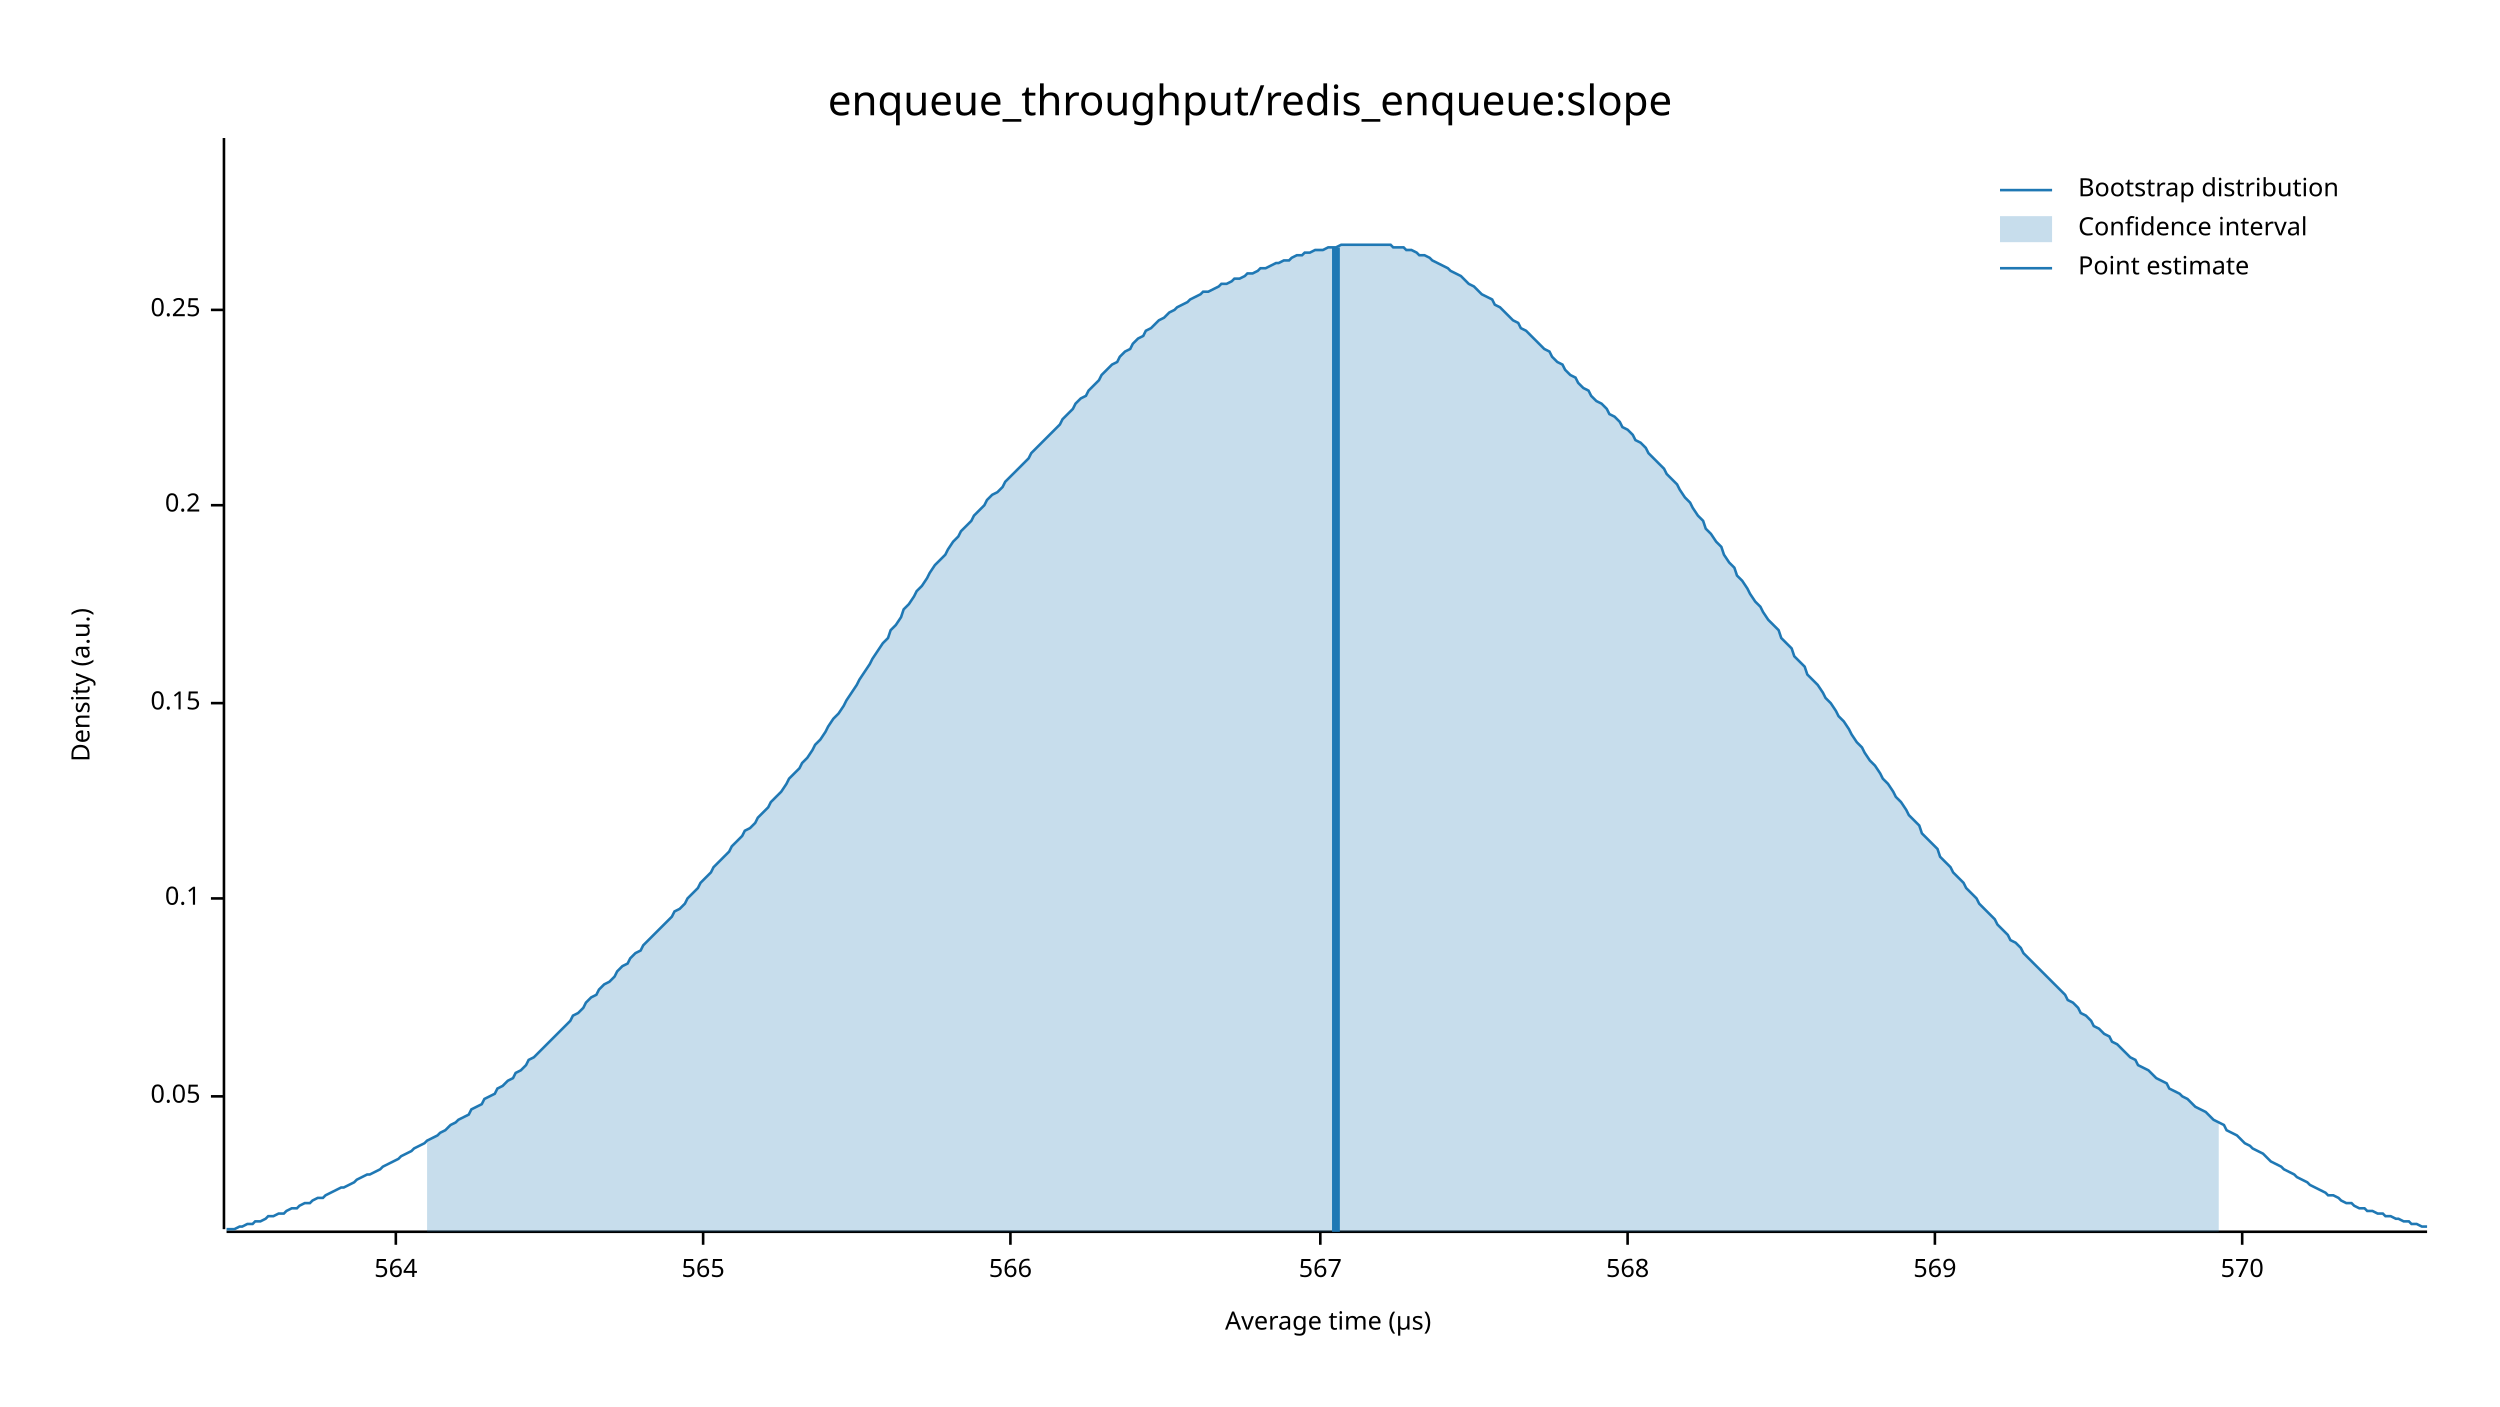
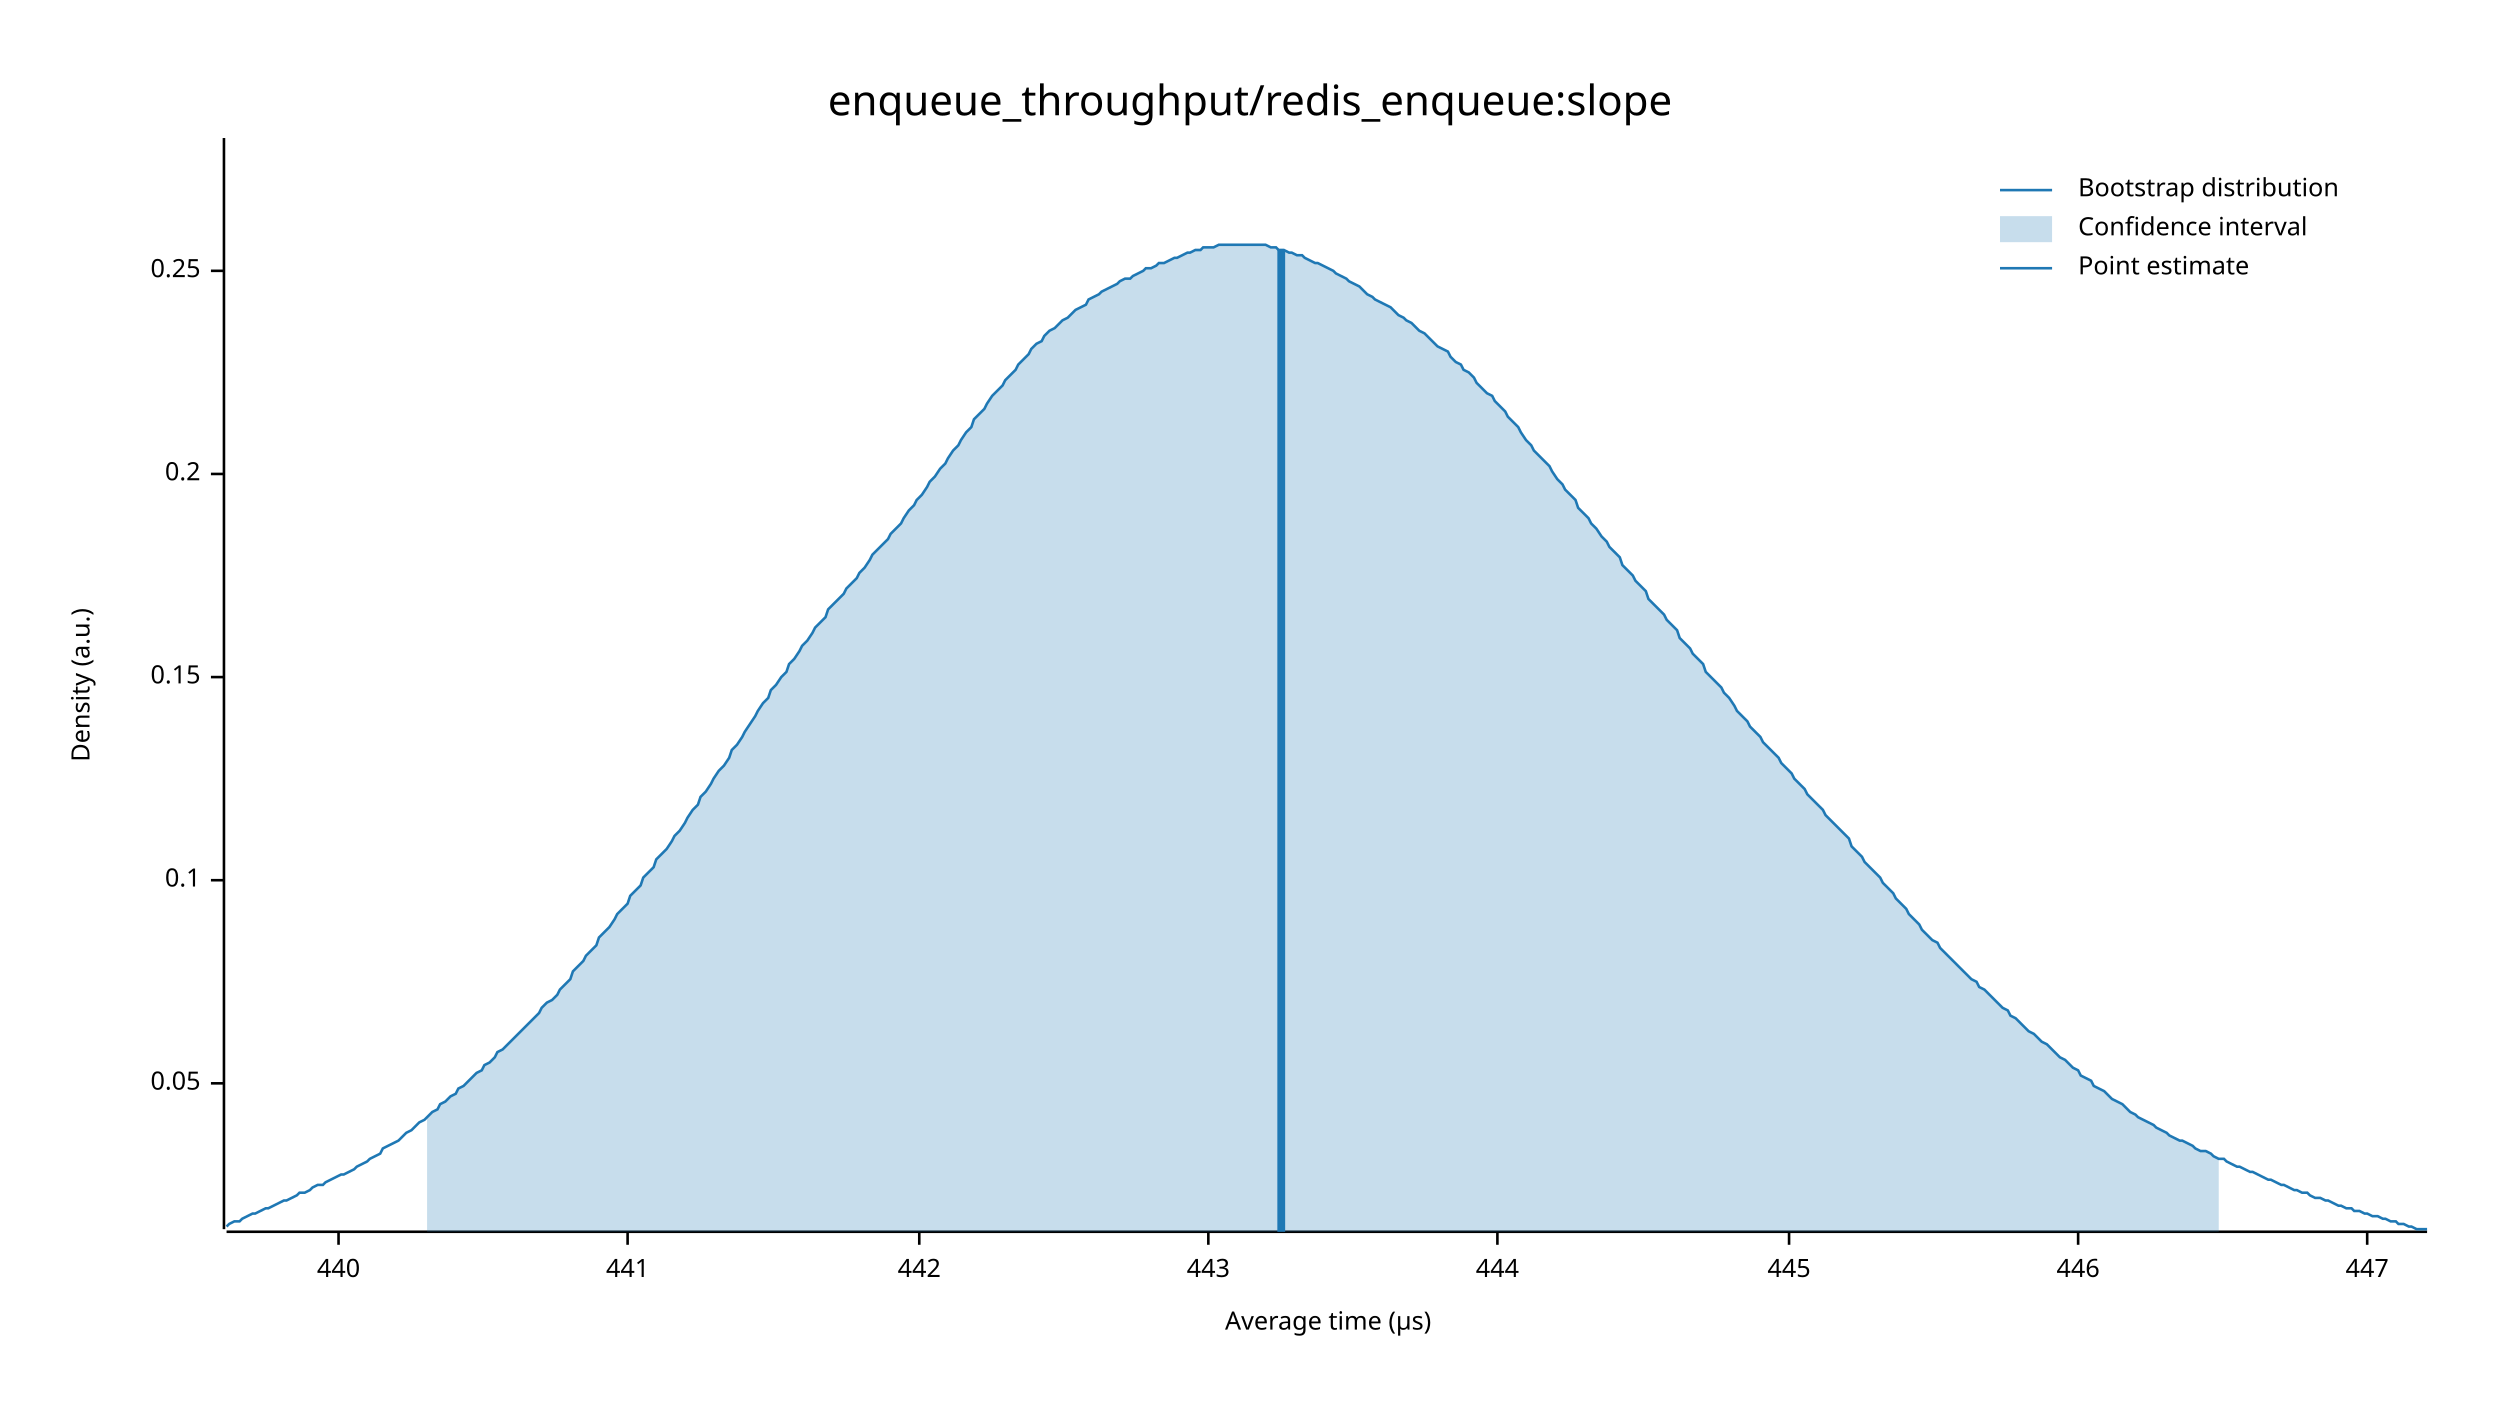
<svg xmlns="http://www.w3.org/2000/svg" width="960" height="540" viewBox="0 0 960 540">
  <text x="480" y="32" dy="0.76em" text-anchor="middle" font-family="sans-serif" font-size="16.129" opacity="1" fill="#000000">
enqueue_throughput/redis_enqueue:slope
</text>
  <text x="27" y="263" dy="0.76em" text-anchor="middle" font-family="sans-serif" font-size="9.677" opacity="1" fill="#000000" transform="rotate(270, 27, 263)">
Density (a.u.)
</text>
  <text x="510" y="513" dy="-0.5ex" text-anchor="middle" font-family="sans-serif" font-size="9.677" opacity="1" fill="#000000">
Average time (µs)
</text>
  <polyline fill="none" opacity="1" stroke="#000000" stroke-width="1" points="86,53 86,472 " />
-   <text x="77" y="421" dy="0.5ex" text-anchor="end" font-family="sans-serif" font-size="9.677" opacity="1" fill="#000000">
+   <text x="77" y="416" dy="0.5ex" text-anchor="end" font-family="sans-serif" font-size="9.677" opacity="1" fill="#000000">
0.05
</text>
-   <polyline fill="none" opacity="1" stroke="#000000" stroke-width="1" points="81,421 86,421 " />
-   <text x="77" y="345" dy="0.5ex" text-anchor="end" font-family="sans-serif" font-size="9.677" opacity="1" fill="#000000">
+   <polyline fill="none" opacity="1" stroke="#000000" stroke-width="1" points="81,416 86,416 " />
+   <text x="77" y="338" dy="0.5ex" text-anchor="end" font-family="sans-serif" font-size="9.677" opacity="1" fill="#000000">
0.1
</text>
-   <polyline fill="none" opacity="1" stroke="#000000" stroke-width="1" points="81,345 86,345 " />
-   <text x="77" y="270" dy="0.5ex" text-anchor="end" font-family="sans-serif" font-size="9.677" opacity="1" fill="#000000">
+   <polyline fill="none" opacity="1" stroke="#000000" stroke-width="1" points="81,338 86,338 " />
+   <text x="77" y="260" dy="0.5ex" text-anchor="end" font-family="sans-serif" font-size="9.677" opacity="1" fill="#000000">
0.15
</text>
-   <polyline fill="none" opacity="1" stroke="#000000" stroke-width="1" points="81,270 86,270 " />
-   <text x="77" y="194" dy="0.5ex" text-anchor="end" font-family="sans-serif" font-size="9.677" opacity="1" fill="#000000">
+   <polyline fill="none" opacity="1" stroke="#000000" stroke-width="1" points="81,260 86,260 " />
+   <text x="77" y="182" dy="0.5ex" text-anchor="end" font-family="sans-serif" font-size="9.677" opacity="1" fill="#000000">
0.2
</text>
-   <polyline fill="none" opacity="1" stroke="#000000" stroke-width="1" points="81,194 86,194 " />
-   <text x="77" y="119" dy="0.5ex" text-anchor="end" font-family="sans-serif" font-size="9.677" opacity="1" fill="#000000">
+   <polyline fill="none" opacity="1" stroke="#000000" stroke-width="1" points="81,182 86,182 " />
+   <text x="77" y="104" dy="0.5ex" text-anchor="end" font-family="sans-serif" font-size="9.677" opacity="1" fill="#000000">
0.25
</text>
-   <polyline fill="none" opacity="1" stroke="#000000" stroke-width="1" points="81,119 86,119 " />
+   <polyline fill="none" opacity="1" stroke="#000000" stroke-width="1" points="81,104 86,104 " />
  <polyline fill="none" opacity="1" stroke="#000000" stroke-width="1" points="87,473 932,473 " />
-   <text x="152" y="483" dy="0.76em" text-anchor="middle" font-family="sans-serif" font-size="9.677" opacity="1" fill="#000000">
- 564
+   <text x="130" y="483" dy="0.76em" text-anchor="middle" font-family="sans-serif" font-size="9.677" opacity="1" fill="#000000">
+ 440
</text>
-   <polyline fill="none" opacity="1" stroke="#000000" stroke-width="1" points="152,473 152,478 " />
-   <text x="270" y="483" dy="0.76em" text-anchor="middle" font-family="sans-serif" font-size="9.677" opacity="1" fill="#000000">
- 565
+   <polyline fill="none" opacity="1" stroke="#000000" stroke-width="1" points="130,473 130,478 " />
+   <text x="241" y="483" dy="0.76em" text-anchor="middle" font-family="sans-serif" font-size="9.677" opacity="1" fill="#000000">
+ 441
</text>
-   <polyline fill="none" opacity="1" stroke="#000000" stroke-width="1" points="270,473 270,478 " />
-   <text x="388" y="483" dy="0.76em" text-anchor="middle" font-family="sans-serif" font-size="9.677" opacity="1" fill="#000000">
- 566
+   <polyline fill="none" opacity="1" stroke="#000000" stroke-width="1" points="241,473 241,478 " />
+   <text x="353" y="483" dy="0.76em" text-anchor="middle" font-family="sans-serif" font-size="9.677" opacity="1" fill="#000000">
+ 442
</text>
-   <polyline fill="none" opacity="1" stroke="#000000" stroke-width="1" points="388,473 388,478 " />
-   <text x="507" y="483" dy="0.76em" text-anchor="middle" font-family="sans-serif" font-size="9.677" opacity="1" fill="#000000">
- 567
+   <polyline fill="none" opacity="1" stroke="#000000" stroke-width="1" points="353,473 353,478 " />
+   <text x="464" y="483" dy="0.76em" text-anchor="middle" font-family="sans-serif" font-size="9.677" opacity="1" fill="#000000">
+ 443
</text>
-   <polyline fill="none" opacity="1" stroke="#000000" stroke-width="1" points="507,473 507,478 " />
-   <text x="625" y="483" dy="0.76em" text-anchor="middle" font-family="sans-serif" font-size="9.677" opacity="1" fill="#000000">
- 568
+   <polyline fill="none" opacity="1" stroke="#000000" stroke-width="1" points="464,473 464,478 " />
+   <text x="575" y="483" dy="0.76em" text-anchor="middle" font-family="sans-serif" font-size="9.677" opacity="1" fill="#000000">
+ 444
</text>
-   <polyline fill="none" opacity="1" stroke="#000000" stroke-width="1" points="625,473 625,478 " />
-   <text x="743" y="483" dy="0.76em" text-anchor="middle" font-family="sans-serif" font-size="9.677" opacity="1" fill="#000000">
- 569
+   <polyline fill="none" opacity="1" stroke="#000000" stroke-width="1" points="575,473 575,478 " />
+   <text x="687" y="483" dy="0.76em" text-anchor="middle" font-family="sans-serif" font-size="9.677" opacity="1" fill="#000000">
+ 445
</text>
-   <polyline fill="none" opacity="1" stroke="#000000" stroke-width="1" points="743,473 743,478 " />
-   <text x="861" y="483" dy="0.76em" text-anchor="middle" font-family="sans-serif" font-size="9.677" opacity="1" fill="#000000">
- 570
+   <polyline fill="none" opacity="1" stroke="#000000" stroke-width="1" points="687,473 687,478 " />
+   <text x="798" y="483" dy="0.76em" text-anchor="middle" font-family="sans-serif" font-size="9.677" opacity="1" fill="#000000">
+ 446
</text>
-   <polyline fill="none" opacity="1" stroke="#000000" stroke-width="1" points="861,473 861,478 " />
-   <polyline fill="none" opacity="1" stroke="#1F78B4" stroke-width="1" points="87,472 88,472 90,472 92,471 93,471 95,470 97,470 98,469 100,469 102,468 103,467 105,467 107,466 109,466 110,465 112,464 114,464 115,463 117,462 119,462 120,461 122,460 124,460 125,459 127,458 129,457 131,456 132,456 134,455 136,454 137,453 139,452 141,451 142,451 144,450 146,449 147,448 149,447 151,446 153,445 154,444 156,443 158,442 159,441 161,440 163,439 164,438 166,437 168,436 169,435 171,434 173,432 175,431 176,430 178,429 180,428 181,426 183,425 185,424 186,422 188,421 190,420 191,418 193,417 195,415 197,414 198,412 200,411 202,409 203,407 205,406 207,404 208,403 210,401 212,399 214,397 215,396 217,394 219,392 220,390 222,389 224,387 225,385 227,383 229,382 230,380 232,378 234,377 236,375 237,373 239,371 241,370 242,368 244,366 246,365 247,363 249,361 251,359 252,358 254,356 256,354 258,352 259,350 261,349 263,347 264,345 266,343 268,341 269,339 271,337 273,335 274,333 276,331 278,329 280,327 281,325 283,323 285,321 286,319 288,318 290,316 291,314 293,312 295,310 296,308 298,306 300,304 302,301 303,299 305,297 307,295 308,293 310,291 312,288 313,286 315,284 317,281 318,279 320,276 322,274 324,271 325,269 327,266 329,263 330,261 332,258 334,255 335,253 337,250 339,247 341,245 342,242 344,240 346,237 347,234 349,232 351,229 352,227 354,225 356,222 357,220 359,217 361,215 363,213 364,211 366,208 368,206 369,204 371,202 373,200 374,198 376,196 378,194 379,192 381,190 383,189 385,187 386,185 388,183 390,181 391,180 393,178 395,176 396,174 398,172 400,170 401,169 403,167 405,165 407,163 408,161 410,159 412,157 413,155 415,153 417,152 418,150 420,148 422,146 423,144 425,142 427,140 429,139 430,137 432,135 434,134 435,132 437,130 439,129 440,127 442,126 444,124 445,123 447,122 449,120 451,119 452,118 454,117 456,116 457,115 459,114 461,113 462,112 464,112 466,111 468,110 469,109 471,109 473,108 474,107 476,107 478,106 479,105 481,105 483,104 484,103 486,103 488,102 490,101 491,101 493,100 495,100 496,99 498,98 500,98 501,97 503,97 505,96 506,96 508,96 510,95 512,95 513,95 515,94 517,94 518,94 520,94 522,94 523,94 525,94 527,94 528,94 530,94 532,94 534,94 535,95 537,95 539,95 540,96 542,96 544,97 545,98 547,98 549,99 550,100 552,101 554,102 556,103 557,104 559,105 561,106 562,107 564,109 566,110 567,111 569,113 571,114 573,115 574,117 576,118 578,120 579,121 581,123 583,124 584,126 586,127 588,129 589,130 591,132 593,134 595,135 596,137 598,139 600,140 601,142 603,144 605,145 606,147 608,149 610,150 611,152 613,154 615,155 617,157 618,159 620,160 622,162 623,164 625,165 627,167 628,169 630,170 632,172 633,174 635,176 637,178 639,180 640,182 642,184 644,186 645,188 647,191 649,193 650,195 652,198 654,200 655,203 657,205 659,208 661,210 662,213 664,216 666,218 667,221 669,223 671,226 672,228 674,231 676,233 677,235 679,238 681,240 683,242 684,245 686,247 688,249 689,252 691,254 693,256 694,259 696,261 698,263 700,266 701,268 703,270 705,273 706,275 708,277 710,280 711,282 713,285 715,287 716,289 718,292 720,294 722,297 723,299 725,301 727,304 728,306 730,308 732,311 733,313 735,315 737,317 738,320 740,322 742,324 744,326 745,329 747,331 749,333 750,335 752,337 754,339 755,341 757,343 759,345 760,347 762,349 764,351 766,353 767,355 769,357 771,359 772,361 774,362 776,364 777,366 779,368 781,370 782,371 784,373 786,375 788,377 789,378 791,380 793,382 794,384 796,385 798,387 799,389 801,390 803,392 804,394 806,395 808,397 810,398 811,400 813,401 815,403 816,404 818,406 820,407 821,409 823,410 825,411 827,413 828,414 830,415 832,416 833,418 835,419 837,420 838,421 840,422 842,424 843,425 845,426 847,427 849,429 850,430 852,431 854,432 855,434 857,435 859,436 860,437 862,439 864,440 865,441 867,442 869,443 871,445 872,446 874,447 876,448 877,449 879,450 881,451 882,452 884,453 886,454 887,455 889,456 891,457 893,458 894,459 896,459 898,460 899,461 901,462 903,462 904,463 906,464 908,464 909,465 911,465 913,466 915,466 916,467 918,467 920,468 921,468 923,469 925,469 926,470 928,470 930,471 932,471 " />
-   <polygon opacity="0.25" fill="#1F78B4" points="164,438 166,437 168,436 169,435 171,434 173,432 175,431 176,430 178,429 180,428 181,426 183,425 185,424 186,422 188,421 190,420 191,418 193,417 195,415 197,414 198,412 200,411 202,409 203,407 205,406 207,404 208,403 210,401 212,399 214,397 215,396 217,394 219,392 220,390 222,389 224,387 225,385 227,383 229,382 230,380 232,378 234,377 236,375 237,373 239,371 241,370 242,368 244,366 246,365 247,363 249,361 251,359 252,358 254,356 256,354 258,352 259,350 261,349 263,347 264,345 266,343 268,341 269,339 271,337 273,335 274,333 276,331 278,329 280,327 281,325 283,323 285,321 286,319 288,318 290,316 291,314 293,312 295,310 296,308 298,306 300,304 302,301 303,299 305,297 307,295 308,293 310,291 312,288 313,286 315,284 317,281 318,279 320,276 322,274 324,271 325,269 327,266 329,263 330,261 332,258 334,255 335,253 337,250 339,247 341,245 342,242 344,240 346,237 347,234 349,232 351,229 352,227 354,225 356,222 357,220 359,217 361,215 363,213 364,211 366,208 368,206 369,204 371,202 373,200 374,198 376,196 378,194 379,192 381,190 383,189 385,187 386,185 388,183 390,181 391,180 393,178 395,176 396,174 398,172 400,170 401,169 403,167 405,165 407,163 408,161 410,159 412,157 413,155 415,153 417,152 418,150 420,148 422,146 423,144 425,142 427,140 429,139 430,137 432,135 434,134 435,132 437,130 439,129 440,127 442,126 444,124 445,123 447,122 449,120 451,119 452,118 454,117 456,116 457,115 459,114 461,113 462,112 464,112 466,111 468,110 469,109 471,109 473,108 474,107 476,107 478,106 479,105 481,105 483,104 484,103 486,103 488,102 490,101 491,101 493,100 495,100 496,99 498,98 500,98 501,97 503,97 505,96 506,96 508,96 510,95 512,95 513,95 515,94 517,94 518,94 520,94 522,94 523,94 525,94 527,94 528,94 530,94 532,94 534,94 535,95 537,95 539,95 540,96 542,96 544,97 545,98 547,98 549,99 550,100 552,101 554,102 556,103 557,104 559,105 561,106 562,107 564,109 566,110 567,111 569,113 571,114 573,115 574,117 576,118 578,120 579,121 581,123 583,124 584,126 586,127 588,129 589,130 591,132 593,134 595,135 596,137 598,139 600,140 601,142 603,144 605,145 606,147 608,149 610,150 611,152 613,154 615,155 617,157 618,159 620,160 622,162 623,164 625,165 627,167 628,169 630,170 632,172 633,174 635,176 637,178 639,180 640,182 642,184 644,186 645,188 647,191 649,193 650,195 652,198 654,200 655,203 657,205 659,208 661,210 662,213 664,216 666,218 667,221 669,223 671,226 672,228 674,231 676,233 677,235 679,238 681,240 683,242 684,245 686,247 688,249 689,252 691,254 693,256 694,259 696,261 698,263 700,266 701,268 703,270 705,273 706,275 708,277 710,280 711,282 713,285 715,287 716,289 718,292 720,294 722,297 723,299 725,301 727,304 728,306 730,308 732,311 733,313 735,315 737,317 738,320 740,322 742,324 744,326 745,329 747,331 749,333 750,335 752,337 754,339 755,341 757,343 759,345 760,347 762,349 764,351 766,353 767,355 769,357 771,359 772,361 774,362 776,364 777,366 779,368 781,370 782,371 784,373 786,375 788,377 789,378 791,380 793,382 794,384 796,385 798,387 799,389 801,390 803,392 804,394 806,395 808,397 810,398 811,400 813,401 815,403 816,404 818,406 820,407 821,409 823,410 825,411 827,413 828,414 830,415 832,416 833,418 835,419 837,420 838,421 840,422 842,424 843,425 845,426 847,427 849,429 850,430 852,431 852,473 164,473 " />
-   <polyline fill="none" opacity="1" stroke="#1F78B4" stroke-width="3" points="513,473 513,95 " />
+   <polyline fill="none" opacity="1" stroke="#000000" stroke-width="1" points="798,473 798,478 " />
+   <text x="909" y="483" dy="0.76em" text-anchor="middle" font-family="sans-serif" font-size="9.677" opacity="1" fill="#000000">
+ 447
+ </text>
+   <polyline fill="none" opacity="1" stroke="#000000" stroke-width="1" points="909,473 909,478 " />
+   <polyline fill="none" opacity="1" stroke="#1F78B4" stroke-width="1" points="87,471 88,470 90,469 92,469 93,468 95,467 97,466 98,466 100,465 102,464 103,464 105,463 107,462 109,461 110,461 112,460 114,459 115,458 117,458 119,457 120,456 122,455 124,455 125,454 127,453 129,452 131,451 132,451 134,450 136,449 137,448 139,447 141,446 142,445 144,444 146,443 147,441 149,440 151,439 153,438 154,437 156,435 158,434 159,433 161,431 163,430 164,429 166,427 168,426 169,424 171,423 173,421 175,420 176,418 178,417 180,415 181,414 183,412 185,411 186,409 188,408 190,406 191,404 193,403 195,401 197,399 198,398 200,396 202,394 203,393 205,391 207,389 208,387 210,385 212,384 214,382 215,380 217,378 219,376 220,373 222,371 224,369 225,367 227,365 229,363 230,360 232,358 234,356 236,353 237,351 239,349 241,347 242,344 244,342 246,340 247,337 249,335 251,333 252,330 254,328 256,326 258,323 259,321 261,319 263,316 264,314 266,311 268,309 269,306 271,304 273,301 274,299 276,296 278,294 280,291 281,288 283,286 285,283 286,281 288,278 290,275 291,273 293,270 295,268 296,265 298,263 300,260 302,258 303,255 305,253 307,250 308,248 310,246 312,243 313,241 315,239 317,237 318,234 320,232 322,230 324,228 325,226 327,224 329,222 330,220 332,218 334,215 335,213 337,211 339,209 341,207 342,205 344,203 346,201 347,199 349,196 351,194 352,192 354,190 356,187 357,185 359,183 361,180 363,178 364,176 366,173 368,171 369,169 371,166 373,164 374,161 376,159 378,157 379,155 381,152 383,150 385,148 386,146 388,144 390,142 391,140 393,138 395,136 396,134 398,132 400,131 401,129 403,127 405,126 407,124 408,123 410,122 412,120 413,119 415,118 417,117 418,115 420,114 422,113 423,112 425,111 427,110 429,109 430,108 432,107 434,107 435,106 437,105 439,104 440,103 442,103 444,102 445,101 447,101 449,100 451,99 452,99 454,98 456,97 457,97 459,96 461,96 462,95 464,95 466,95 468,94 469,94 471,94 473,94 474,94 476,94 478,94 479,94 481,94 483,94 484,94 486,94 488,95 490,95 491,96 493,96 495,97 496,97 498,98 500,98 501,99 503,100 505,101 506,101 508,102 510,103 512,104 513,105 515,106 517,107 518,108 520,109 522,110 523,111 525,113 527,114 528,115 530,116 532,117 534,118 535,119 537,121 539,122 540,123 542,124 544,126 545,127 547,128 549,130 550,131 552,133 554,134 556,135 557,137 559,139 561,140 562,142 564,143 566,145 567,147 569,149 571,151 573,152 574,154 576,156 578,158 579,160 581,162 583,164 584,166 586,169 588,171 589,173 591,175 593,177 595,179 596,181 598,184 600,186 601,188 603,190 605,192 606,195 608,197 610,199 611,201 613,203 615,206 617,208 618,210 620,212 622,214 623,217 625,219 627,221 628,223 630,225 632,227 633,230 635,232 637,234 639,236 640,238 642,240 644,242 645,245 647,247 649,249 650,251 652,253 654,255 655,258 657,260 659,262 661,264 662,266 664,268 666,271 667,273 669,275 671,277 672,279 674,281 676,283 677,285 679,287 681,289 683,291 684,293 686,295 688,297 689,299 691,301 693,303 694,305 696,307 698,309 700,311 701,313 703,315 705,317 706,318 708,320 710,322 711,325 713,327 715,329 716,331 718,333 720,335 722,337 723,339 725,341 727,343 728,345 730,347 732,349 733,351 735,353 737,355 738,357 740,359 742,361 744,362 745,364 747,366 749,368 750,369 752,371 754,373 755,374 757,376 759,377 760,379 762,380 764,382 766,384 767,385 769,387 771,388 772,390 774,391 776,393 777,394 779,396 781,397 782,398 784,400 786,401 788,403 789,404 791,406 793,407 794,408 796,410 798,411 799,413 801,414 803,415 804,417 806,418 808,419 810,421 811,422 813,423 815,424 816,425 818,427 820,428 821,429 823,430 825,431 827,432 828,433 830,434 832,435 833,436 835,437 837,438 838,438 840,439 842,440 843,441 845,442 847,442 849,443 850,444 852,445 854,445 855,446 857,447 859,448 860,448 862,449 864,450 865,450 867,451 869,452 871,453 872,453 874,454 876,455 877,455 879,456 881,457 882,457 884,458 886,458 887,459 889,460 891,460 893,461 894,461 896,462 898,463 899,463 901,464 903,464 904,465 906,465 908,466 909,466 911,467 913,467 915,468 916,468 918,469 920,469 921,470 923,470 925,471 926,471 928,472 930,472 932,472 " />
+   <polygon opacity="0.25" fill="#1F78B4" points="164,429 166,427 168,426 169,424 171,423 173,421 175,420 176,418 178,417 180,415 181,414 183,412 185,411 186,409 188,408 190,406 191,404 193,403 195,401 197,399 198,398 200,396 202,394 203,393 205,391 207,389 208,387 210,385 212,384 214,382 215,380 217,378 219,376 220,373 222,371 224,369 225,367 227,365 229,363 230,360 232,358 234,356 236,353 237,351 239,349 241,347 242,344 244,342 246,340 247,337 249,335 251,333 252,330 254,328 256,326 258,323 259,321 261,319 263,316 264,314 266,311 268,309 269,306 271,304 273,301 274,299 276,296 278,294 280,291 281,288 283,286 285,283 286,281 288,278 290,275 291,273 293,270 295,268 296,265 298,263 300,260 302,258 303,255 305,253 307,250 308,248 310,246 312,243 313,241 315,239 317,237 318,234 320,232 322,230 324,228 325,226 327,224 329,222 330,220 332,218 334,215 335,213 337,211 339,209 341,207 342,205 344,203 346,201 347,199 349,196 351,194 352,192 354,190 356,187 357,185 359,183 361,180 363,178 364,176 366,173 368,171 369,169 371,166 373,164 374,161 376,159 378,157 379,155 381,152 383,150 385,148 386,146 388,144 390,142 391,140 393,138 395,136 396,134 398,132 400,131 401,129 403,127 405,126 407,124 408,123 410,122 412,120 413,119 415,118 417,117 418,115 420,114 422,113 423,112 425,111 427,110 429,109 430,108 432,107 434,107 435,106 437,105 439,104 440,103 442,103 444,102 445,101 447,101 449,100 451,99 452,99 454,98 456,97 457,97 459,96 461,96 462,95 464,95 466,95 468,94 469,94 471,94 473,94 474,94 476,94 478,94 479,94 481,94 483,94 484,94 486,94 488,95 490,95 491,96 493,96 495,97 496,97 498,98 500,98 501,99 503,100 505,101 506,101 508,102 510,103 512,104 513,105 515,106 517,107 518,108 520,109 522,110 523,111 525,113 527,114 528,115 530,116 532,117 534,118 535,119 537,121 539,122 540,123 542,124 544,126 545,127 547,128 549,130 550,131 552,133 554,134 556,135 557,137 559,139 561,140 562,142 564,143 566,145 567,147 569,149 571,151 573,152 574,154 576,156 578,158 579,160 581,162 583,164 584,166 586,169 588,171 589,173 591,175 593,177 595,179 596,181 598,184 600,186 601,188 603,190 605,192 606,195 608,197 610,199 611,201 613,203 615,206 617,208 618,210 620,212 622,214 623,217 625,219 627,221 628,223 630,225 632,227 633,230 635,232 637,234 639,236 640,238 642,240 644,242 645,245 647,247 649,249 650,251 652,253 654,255 655,258 657,260 659,262 661,264 662,266 664,268 666,271 667,273 669,275 671,277 672,279 674,281 676,283 677,285 679,287 681,289 683,291 684,293 686,295 688,297 689,299 691,301 693,303 694,305 696,307 698,309 700,311 701,313 703,315 705,317 706,318 708,320 710,322 711,325 713,327 715,329 716,331 718,333 720,335 722,337 723,339 725,341 727,343 728,345 730,347 732,349 733,351 735,353 737,355 738,357 740,359 742,361 744,362 745,364 747,366 749,368 750,369 752,371 754,373 755,374 757,376 759,377 760,379 762,380 764,382 766,384 767,385 769,387 771,388 772,390 774,391 776,393 777,394 779,396 781,397 782,398 784,400 786,401 788,403 789,404 791,406 793,407 794,408 796,410 798,411 799,413 801,414 803,415 804,417 806,418 808,419 810,421 811,422 813,423 815,424 816,425 818,427 820,428 821,429 823,430 825,431 827,432 828,433 830,434 832,435 833,436 835,437 837,438 838,438 840,439 842,440 843,441 845,442 847,442 849,443 850,444 852,445 852,473 164,473 " />
+   <polyline fill="none" opacity="1" stroke="#1F78B4" stroke-width="3" points="492,473 492,96 " />
  <text x="798" y="68" dy="0.76em" text-anchor="start" font-family="sans-serif" font-size="9.677" opacity="1" fill="#000000">
Bootstrap distribution
</text>
  <text x="798" y="83" dy="0.76em" text-anchor="start" font-family="sans-serif" font-size="9.677" opacity="1" fill="#000000">
Confidence interval
</text>
  <text x="798" y="98" dy="0.76em" text-anchor="start" font-family="sans-serif" font-size="9.677" opacity="1" fill="#000000">
Point estimate
</text>
  <polyline fill="none" opacity="1" stroke="#1F78B4" stroke-width="1" points="768,73 788,73 " />
  <rect x="768" y="83" width="20" height="10" opacity="0.25" fill="#1F78B4" stroke="none" />
  <polyline fill="none" opacity="1" stroke="#1F78B4" stroke-width="1" points="768,103 788,103 " />
</svg>
